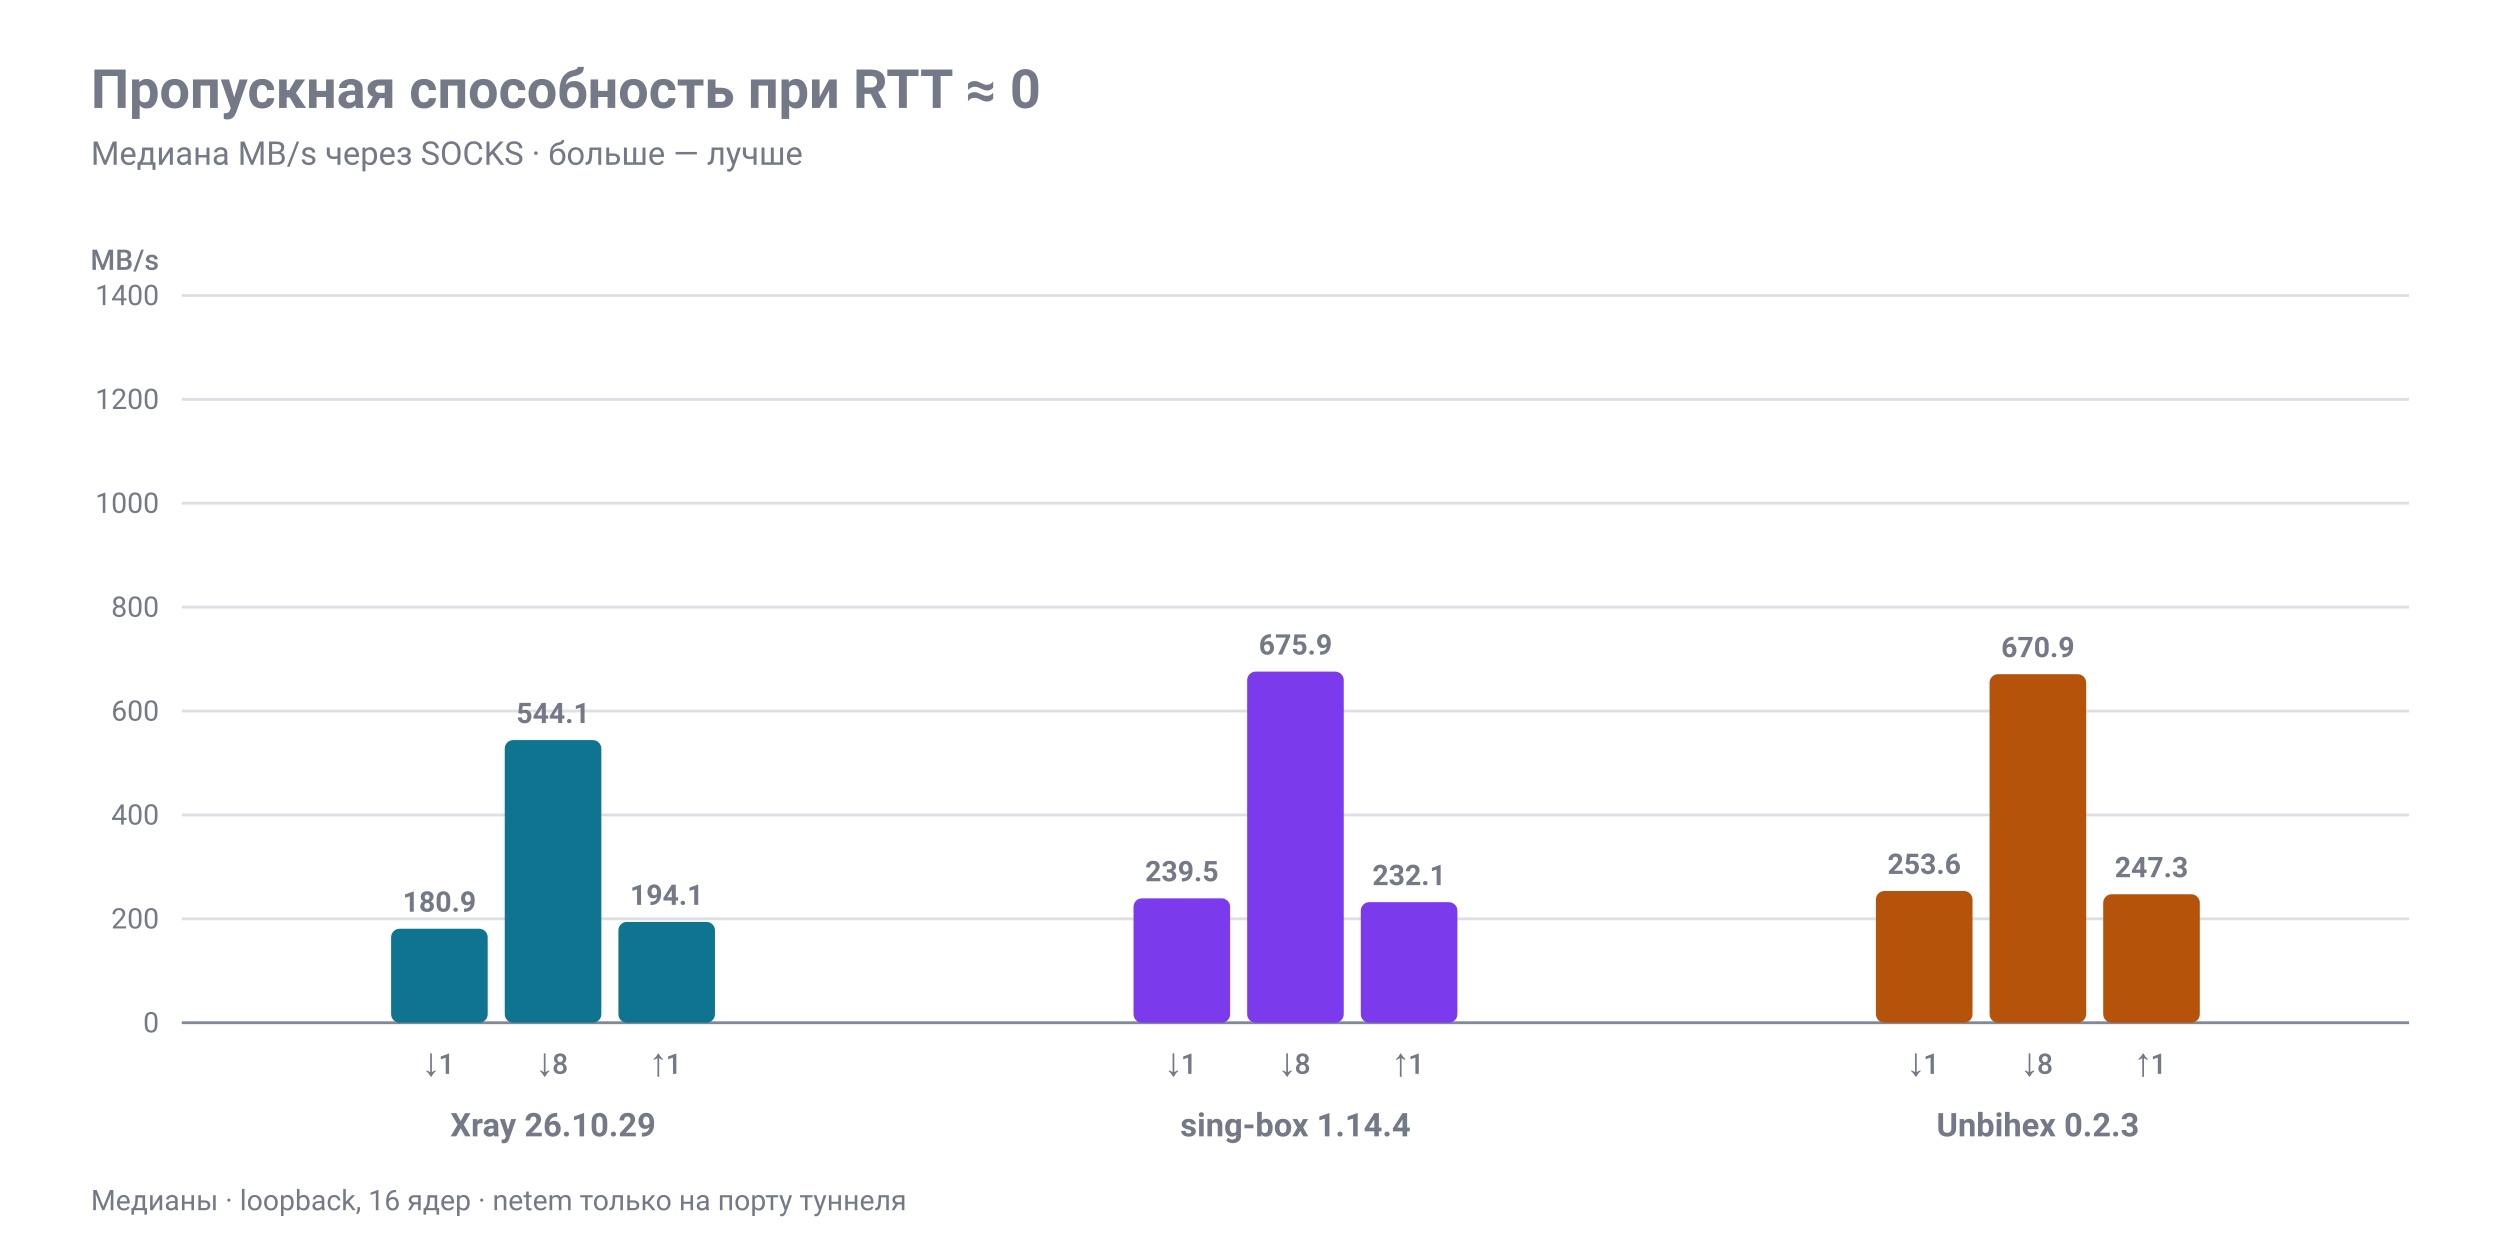
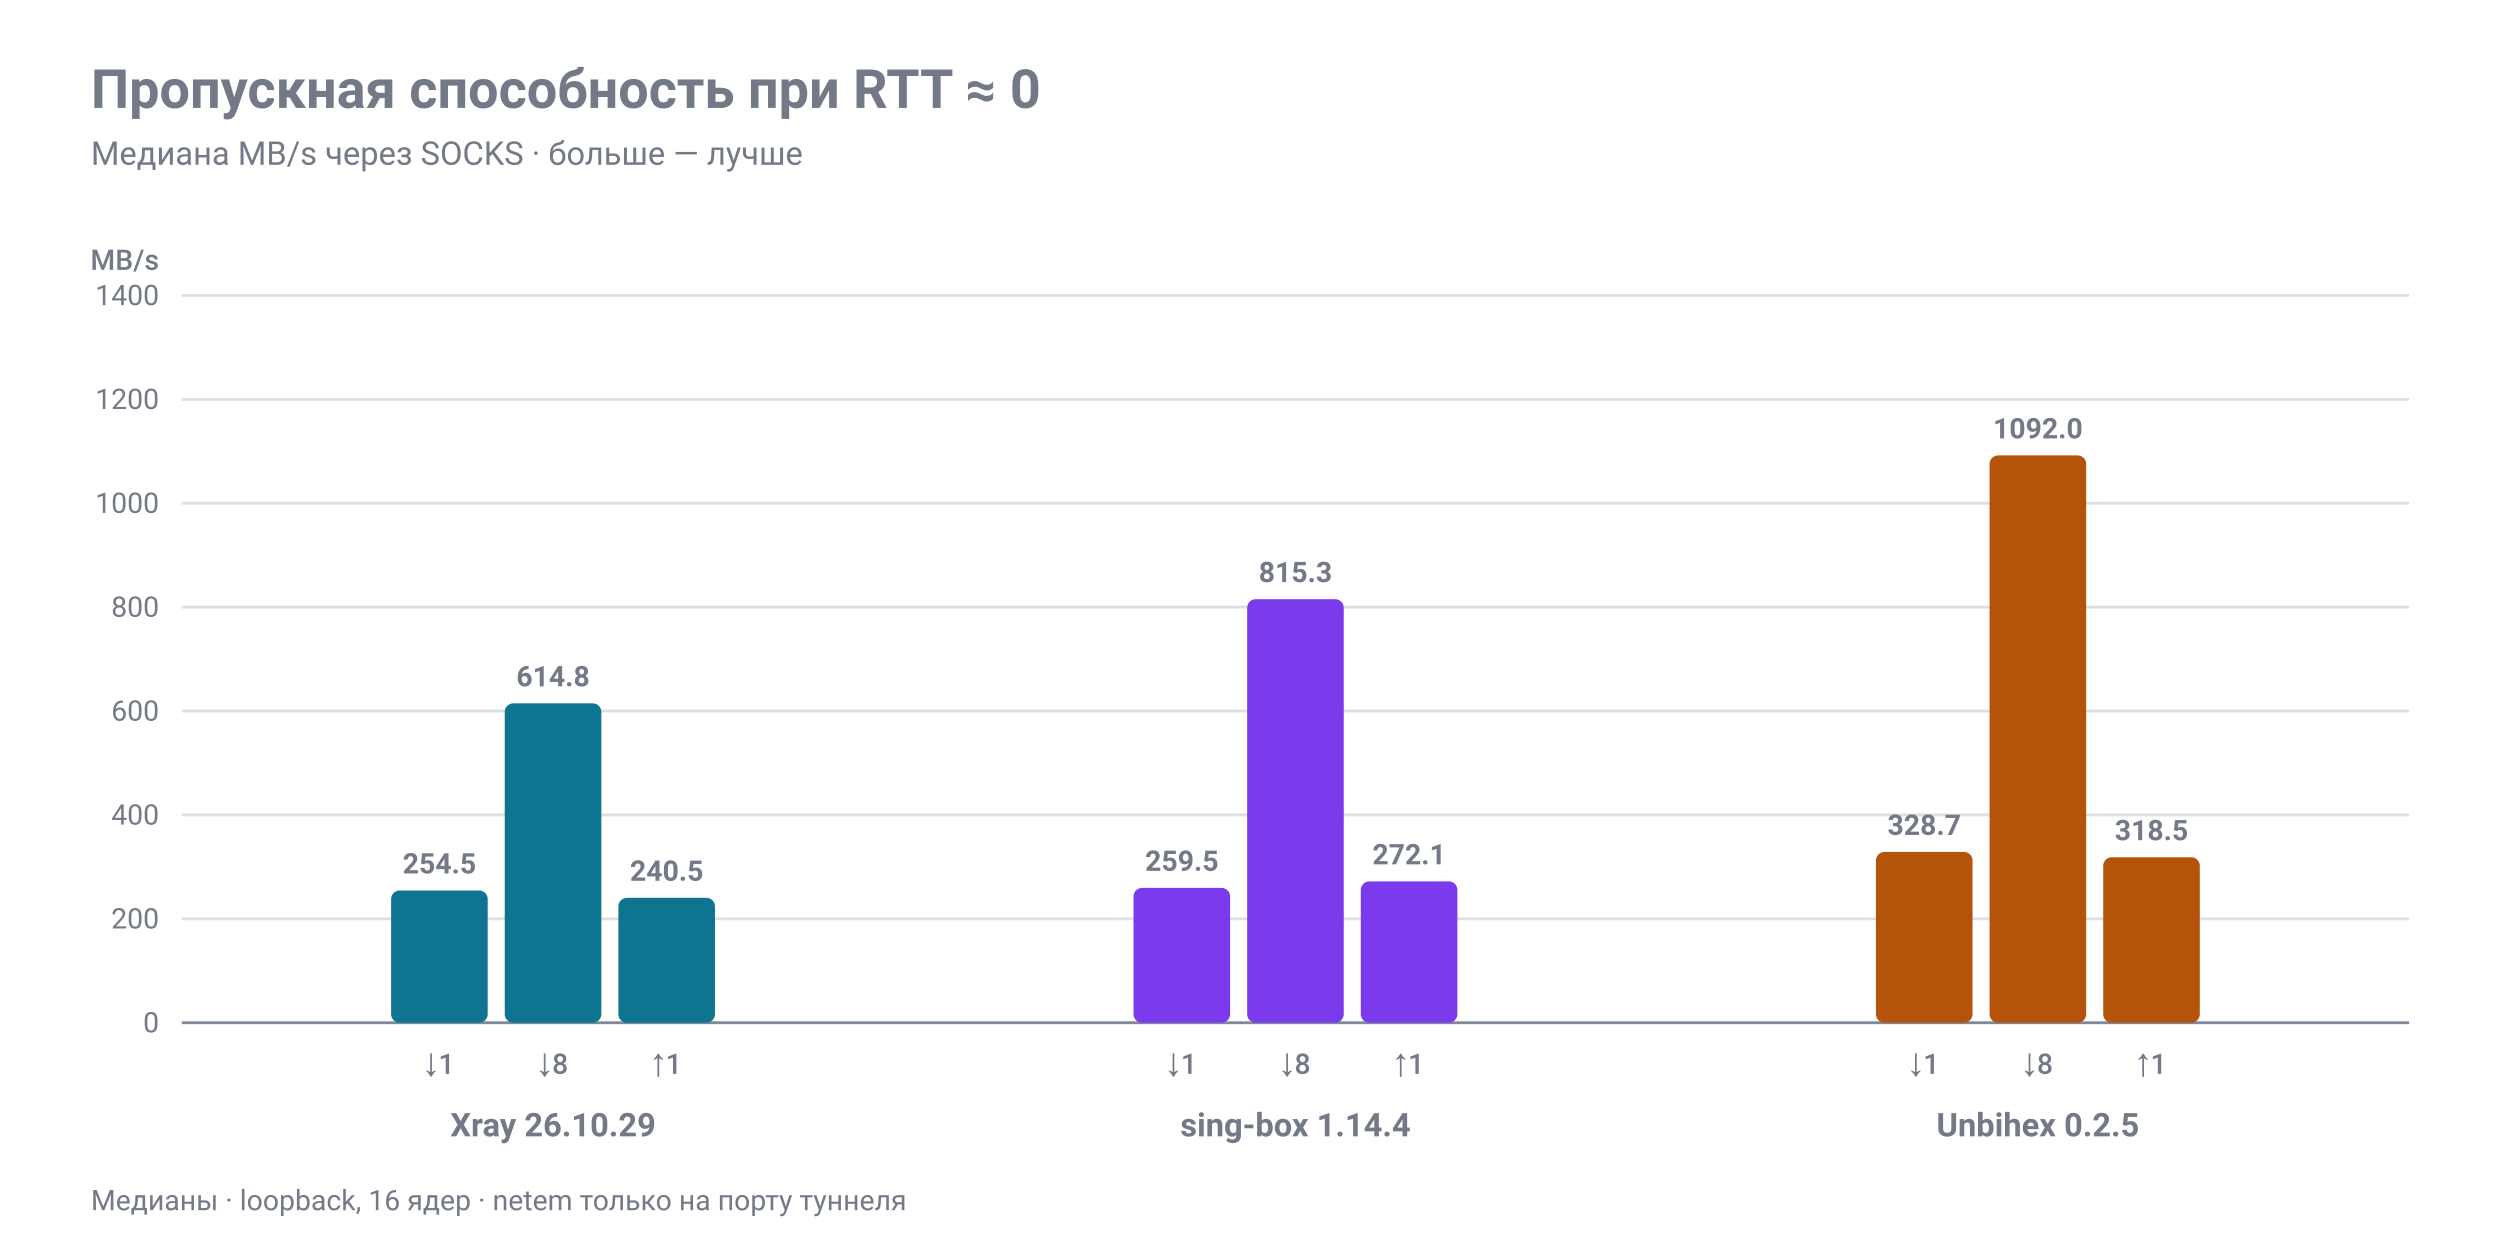
<svg xmlns="http://www.w3.org/2000/svg" viewBox="0 0 880 440" width="100%" role="img" aria-labelledby="chart-title chart-desc" font-family="-apple-system, 'Segoe UI', Roboto, Helvetica, Arial, sans-serif">
  <text x="32" y="38" font-size="19" fill="#747987" font-weight="650">Пропускная способность при RTT ≈ 0</text>
  <text x="32" y="58" font-size="11.5" fill="#747987">Медиана MB/s через SOCKS · больше — лучше</text>
  <text x="56" y="95" font-size="10" fill="#747987" text-anchor="end" font-weight="500">MB/s</text>
  <line x1="64" y1="360" x2="848" y2="360" stroke="#7f8999" stroke-width="1" />
  <text x="56" y="363.4" font-size="10" fill="#747987" text-anchor="end">0</text>
  <line x1="64" y1="323.43" x2="848" y2="323.43" stroke="#8a94a4" stroke-width="1" stroke-opacity="0.3" />
  <text x="56" y="326.83" font-size="10" fill="#747987" text-anchor="end">200</text>
  <line x1="64" y1="286.86" x2="848" y2="286.86" stroke="#8a94a4" stroke-width="1" stroke-opacity="0.3" />
  <text x="56" y="290.26" font-size="10" fill="#747987" text-anchor="end">400</text>
  <line x1="64" y1="250.29" x2="848" y2="250.29" stroke="#8a94a4" stroke-width="1" stroke-opacity="0.3" />
  <text x="56" y="253.69" font-size="10" fill="#747987" text-anchor="end">600</text>
  <line x1="64" y1="213.71" x2="848" y2="213.71" stroke="#8a94a4" stroke-width="1" stroke-opacity="0.3" />
  <text x="56" y="217.11" font-size="10" fill="#747987" text-anchor="end">800</text>
  <line x1="64" y1="177.14" x2="848" y2="177.14" stroke="#8a94a4" stroke-width="1" stroke-opacity="0.3" />
  <text x="56" y="180.54" font-size="10" fill="#747987" text-anchor="end">1000</text>
  <line x1="64" y1="140.57" x2="848" y2="140.57" stroke="#8a94a4" stroke-width="1" stroke-opacity="0.3" />
  <text x="56" y="143.97" font-size="10" fill="#747987" text-anchor="end">1200</text>
  <line x1="64" y1="104" x2="848" y2="104" stroke="#8a94a4" stroke-width="1" stroke-opacity="0.3" />
  <text x="56" y="107.4" font-size="10" fill="#747987" text-anchor="end">1400</text>
-   <rect x="137.67" y="326.92" width="34" height="33.08" rx="3" fill="#0e7490" />
-   <text x="154.67" y="320.92" font-size="10" fill="#747987" text-anchor="middle" font-weight="600">180.9</text>
+   <rect x="137.67" y="313.46" width="34" height="46.54" rx="3" fill="#0e7490" />
+   <text x="154.67" y="307.46" font-size="10" fill="#747987" text-anchor="middle" font-weight="600">254.5</text>
  <text x="154.67" y="378" font-size="10" fill="#747987" text-anchor="middle" font-weight="500">↓1</text>
-   <rect x="177.67" y="260.51" width="34" height="99.49" rx="3" fill="#0e7490" />
-   <text x="194.67" y="254.51" font-size="10" fill="#747987" text-anchor="middle" font-weight="600">544.1</text>
+   <rect x="177.67" y="247.58" width="34" height="112.42" rx="3" fill="#0e7490" />
+   <text x="194.67" y="241.58" font-size="10" fill="#747987" text-anchor="middle" font-weight="600">614.8</text>
  <text x="194.67" y="378" font-size="10" fill="#747987" text-anchor="middle" font-weight="500">↓8</text>
-   <rect x="217.67" y="324.51" width="34" height="35.49" rx="3" fill="#0e7490" />
-   <text x="234.67" y="318.51" font-size="10" fill="#747987" text-anchor="middle" font-weight="600">194.1</text>
+   <rect x="217.67" y="316.03" width="34" height="43.97" rx="3" fill="#0e7490" />
+   <text x="234.67" y="310.03" font-size="10" fill="#747987" text-anchor="middle" font-weight="600">240.5</text>
  <text x="234.67" y="378" font-size="10" fill="#747987" text-anchor="middle" font-weight="500">↑1</text>
  <text x="194.67" y="400" font-size="11.5" fill="#747987" text-anchor="middle" font-weight="600">Xray 26.10.29</text>
-   <rect x="399" y="316.21" width="34" height="43.79" rx="3" fill="#7c3aed" />
-   <text x="416" y="310.21" font-size="10" fill="#747987" text-anchor="middle" font-weight="600">239.5</text>
+   <rect x="399" y="312.54" width="34" height="47.46" rx="3" fill="#7c3aed" />
+   <text x="416" y="306.54" font-size="10" fill="#747987" text-anchor="middle" font-weight="600">259.5</text>
  <text x="416" y="378" font-size="10" fill="#747987" text-anchor="middle" font-weight="500">↓1</text>
-   <rect x="439" y="236.41" width="34" height="123.59" rx="3" fill="#7c3aed" />
-   <text x="456" y="230.41" font-size="10" fill="#747987" text-anchor="middle" font-weight="600">675.9</text>
+   <rect x="439" y="210.91" width="34" height="149.09" rx="3" fill="#7c3aed" />
+   <text x="456" y="204.91" font-size="10" fill="#747987" text-anchor="middle" font-weight="600">815.3</text>
  <text x="456" y="378" font-size="10" fill="#747987" text-anchor="middle" font-weight="500">↓8</text>
-   <rect x="479" y="317.56" width="34" height="42.44" rx="3" fill="#7c3aed" />
-   <text x="496" y="311.56" font-size="10" fill="#747987" text-anchor="middle" font-weight="600">232.1</text>
+   <rect x="479" y="310.25" width="34" height="49.75" rx="3" fill="#7c3aed" />
+   <text x="496" y="304.25" font-size="10" fill="#747987" text-anchor="middle" font-weight="600">272.1</text>
  <text x="496" y="378" font-size="10" fill="#747987" text-anchor="middle" font-weight="500">↑1</text>
  <text x="456" y="400" font-size="11.5" fill="#747987" text-anchor="middle" font-weight="600">sing-box 1.14.4</text>
-   <rect x="660.33" y="313.63" width="34" height="46.37" rx="3" fill="#b45309" />
-   <text x="677.33" y="307.63" font-size="10" fill="#747987" text-anchor="middle" font-weight="600">253.6</text>
+   <rect x="660.33" y="299.89" width="34" height="60.11" rx="3" fill="#b45309" />
+   <text x="677.33" y="293.89" font-size="10" fill="#747987" text-anchor="middle" font-weight="600">328.7</text>
  <text x="677.33" y="378" font-size="10" fill="#747987" text-anchor="middle" font-weight="500">↓1</text>
-   <rect x="700.33" y="237.32" width="34" height="122.68" rx="3" fill="#b45309" />
-   <text x="717.33" y="231.32" font-size="10" fill="#747987" text-anchor="middle" font-weight="600">670.9</text>
+   <rect x="700.33" y="160.31" width="34" height="199.69" rx="3" fill="#b45309" />
+   <text x="717.33" y="154.31" font-size="10" fill="#747987" text-anchor="middle" font-weight="600">1092.0</text>
  <text x="717.33" y="378" font-size="10" fill="#747987" text-anchor="middle" font-weight="500">↓8</text>
-   <rect x="740.33" y="314.78" width="34" height="45.22" rx="3" fill="#b45309" />
-   <text x="757.33" y="308.78" font-size="10" fill="#747987" text-anchor="middle" font-weight="600">247.3</text>
+   <rect x="740.33" y="301.76" width="34" height="58.24" rx="3" fill="#b45309" />
+   <text x="757.33" y="295.76" font-size="10" fill="#747987" text-anchor="middle" font-weight="600">318.5</text>
  <text x="757.33" y="378" font-size="10" fill="#747987" text-anchor="middle" font-weight="500">↑1</text>
-   <text x="717.33" y="400" font-size="11.5" fill="#747987" text-anchor="middle" font-weight="600">Unbihex 0.2.3</text>
+   <text x="717.33" y="400" font-size="11.5" fill="#747987" text-anchor="middle" font-weight="600">Unbihex 0.2.5</text>
  <text x="32" y="426" font-size="10" fill="#747987">Медианы · loopback, 16 ядер · netem только на порту туннеля</text>
</svg>
